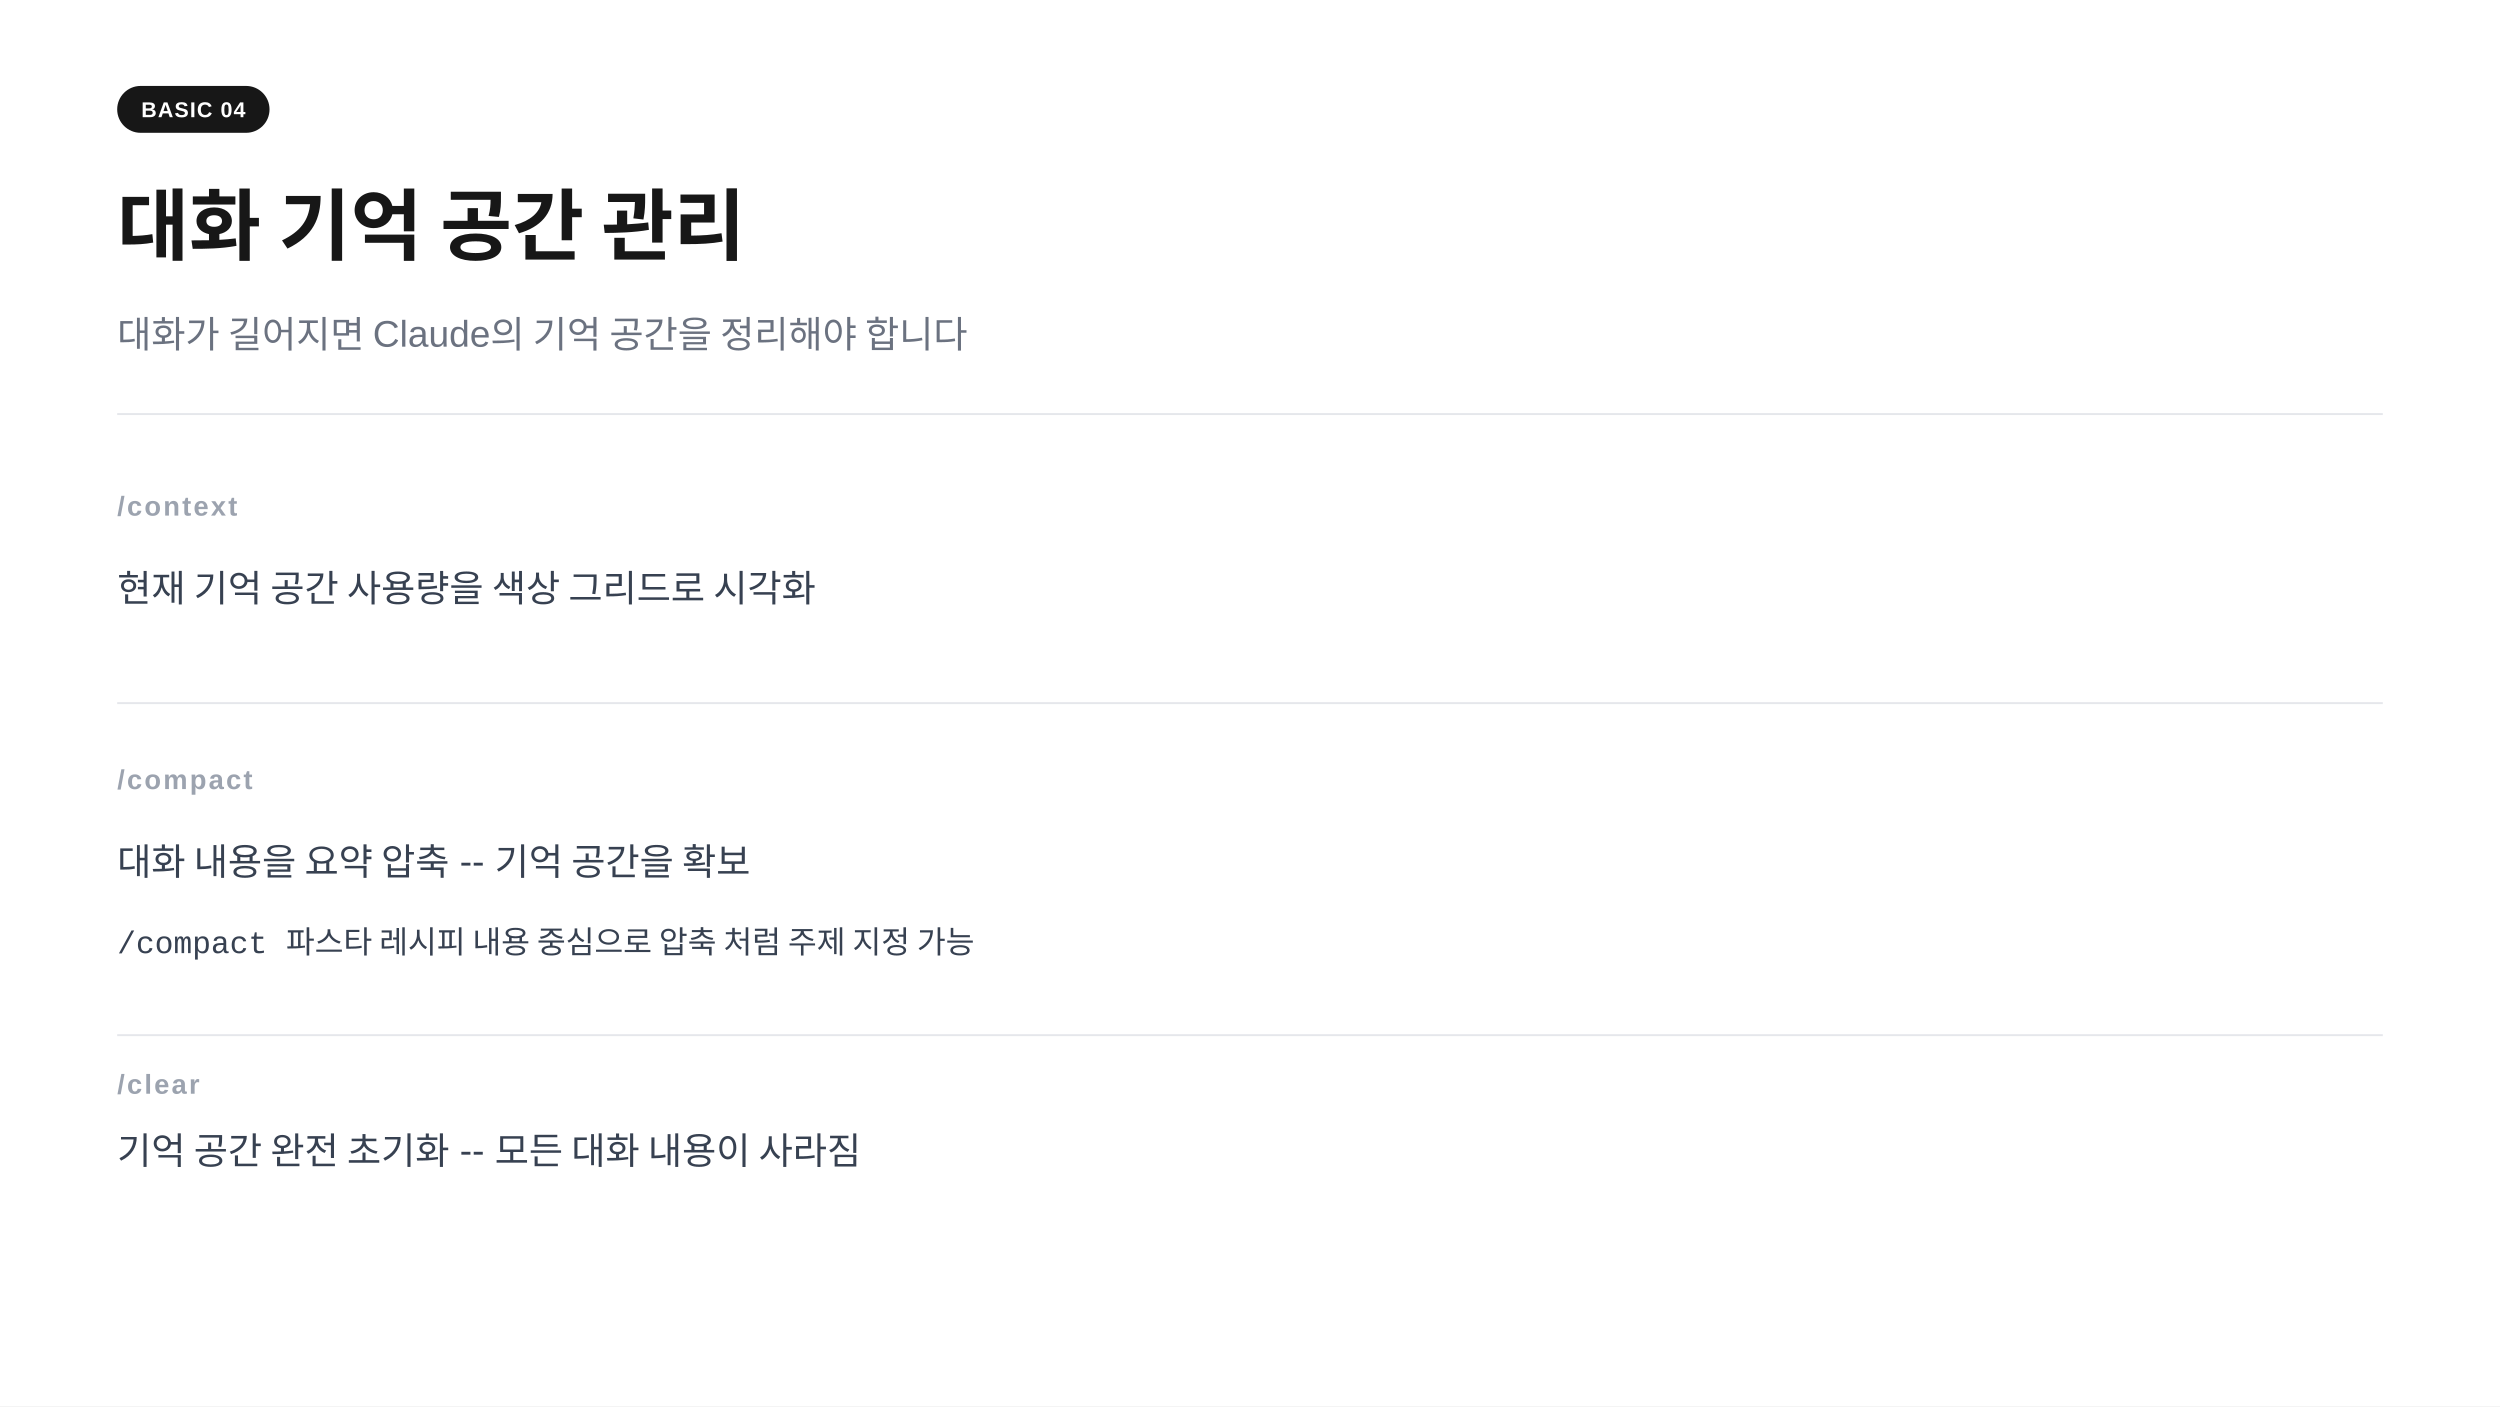
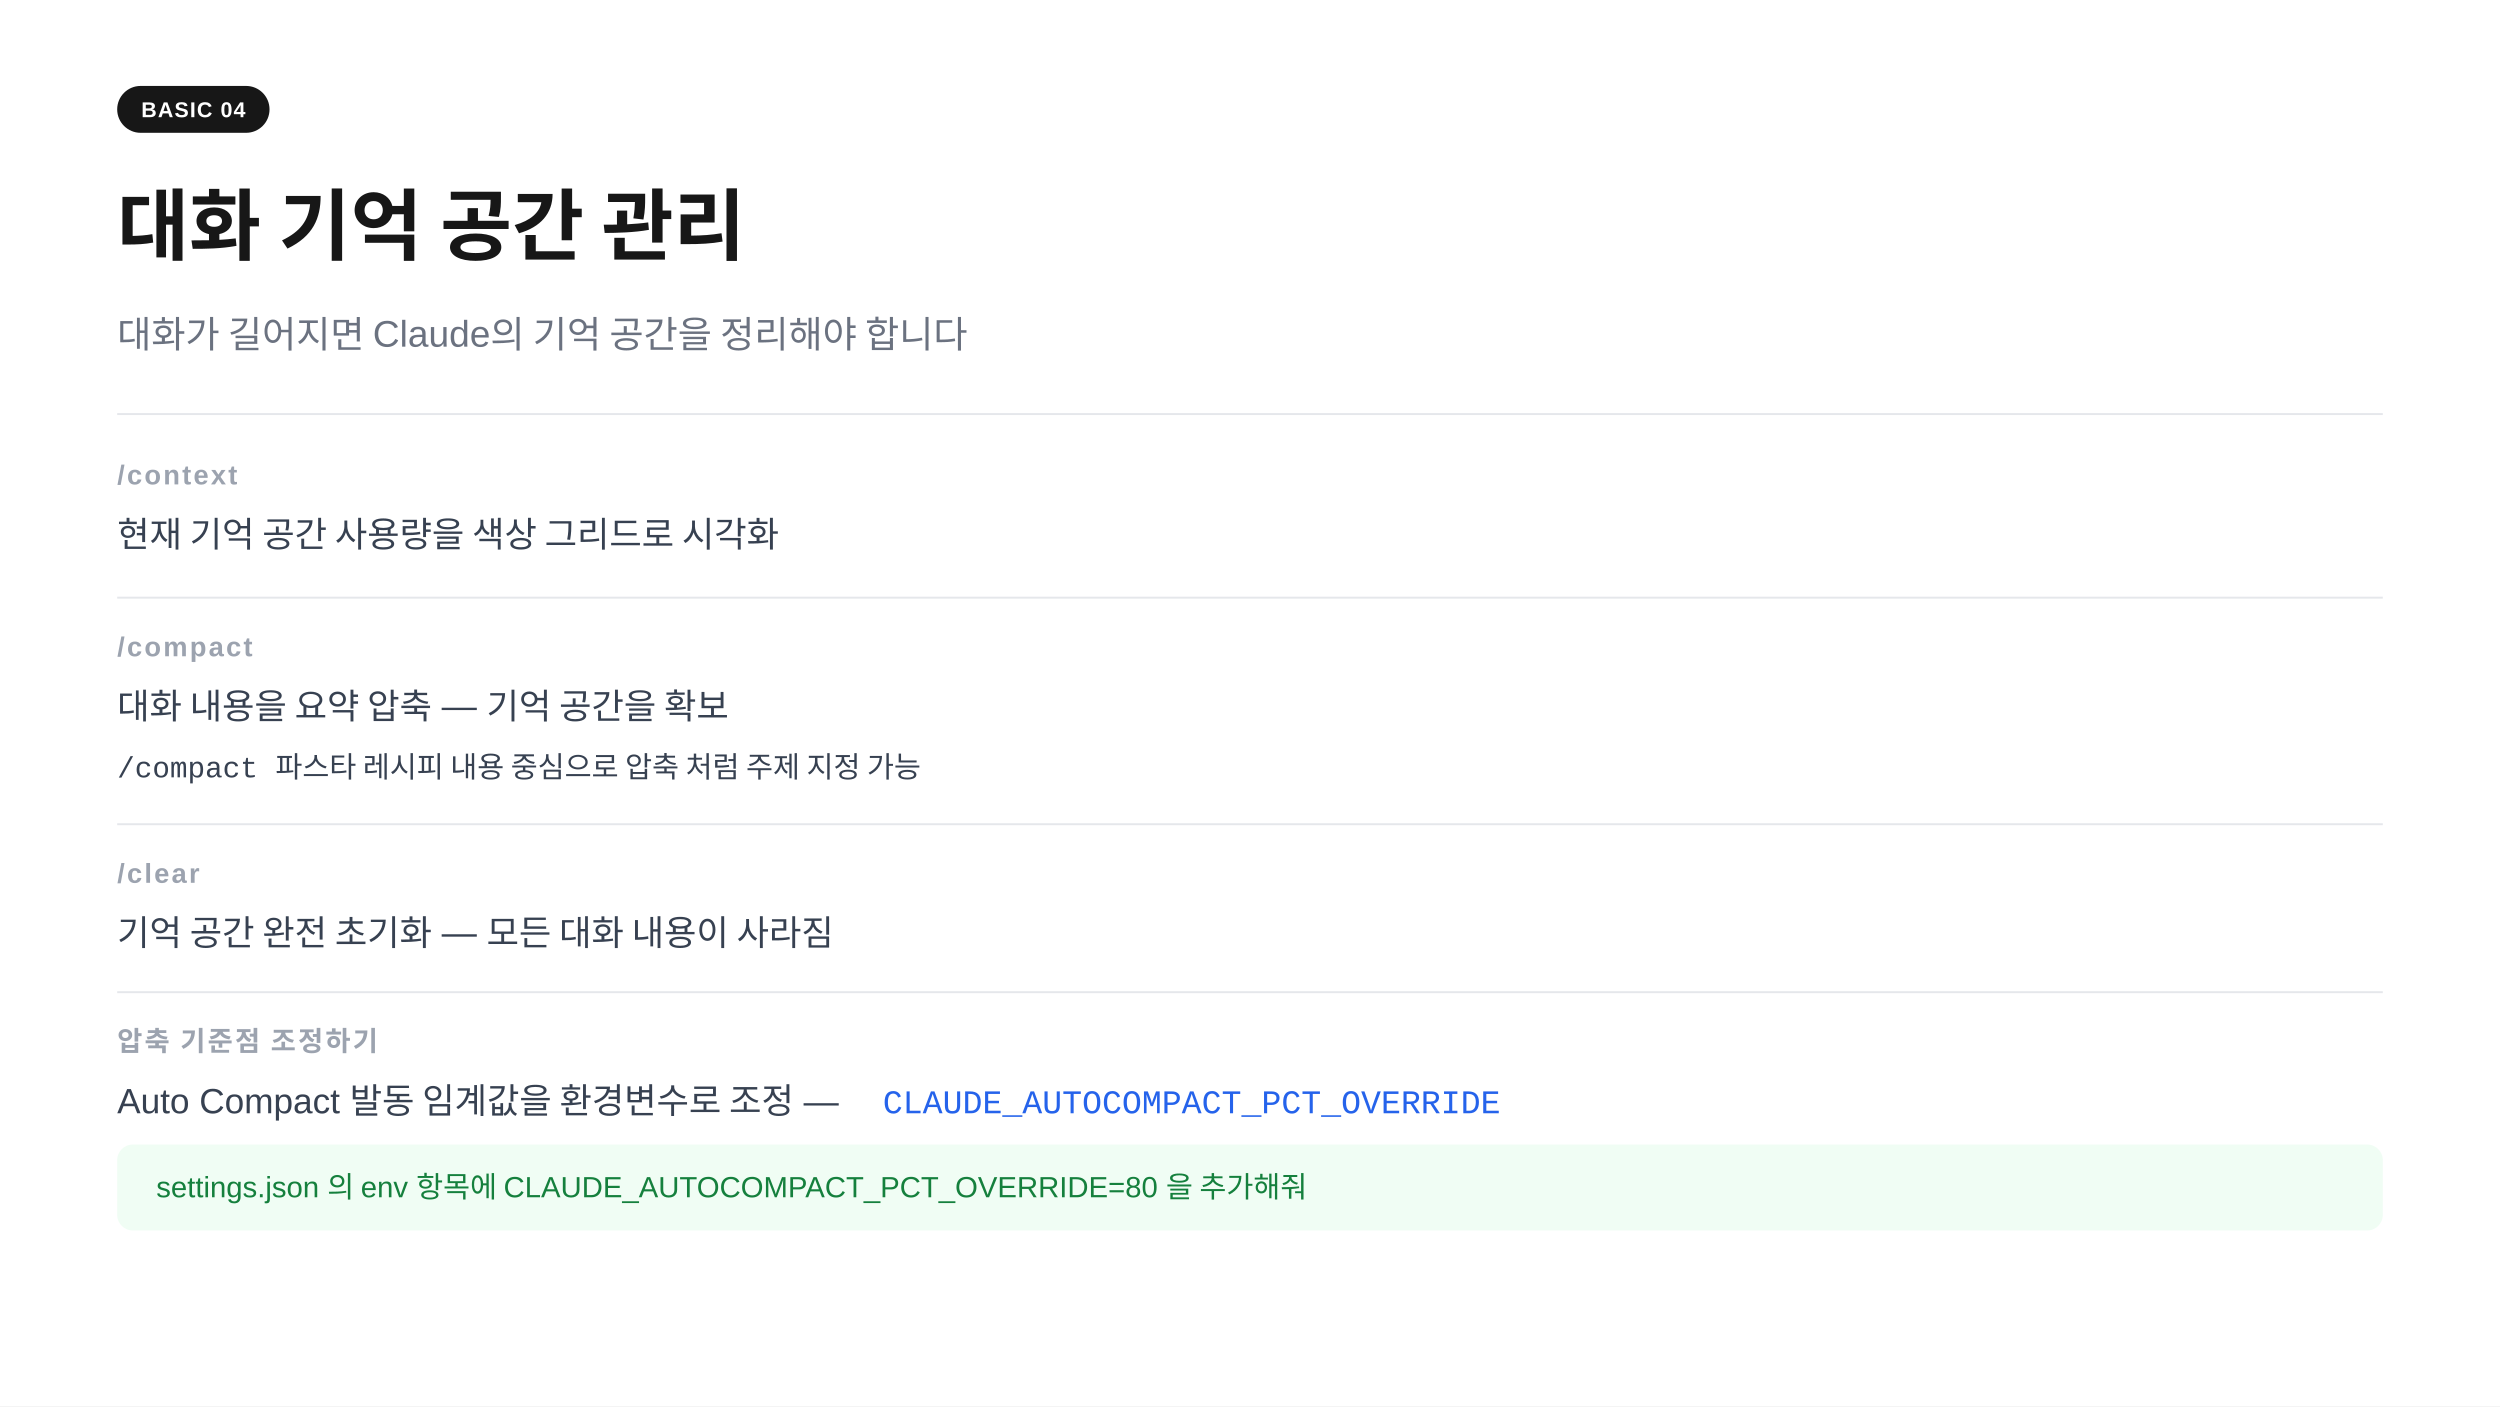
<svg xmlns="http://www.w3.org/2000/svg" width="1280" height="720" viewBox="0 0 1280 720">
  <rect width="1280" height="720" fill="#ffffff" />
  <rect x="60" y="44" width="78" height="24" rx="12" fill="#171717" />
  <text x="99" y="60" text-anchor="middle" font-family="-apple-system,BlinkMacSystemFont,'Segoe UI',Arial,sans-serif" font-size="11" font-weight="700" fill="#ffffff" letter-spacing="0.05em">BASIC 04</text>
  <text x="60" y="130" font-family="-apple-system,BlinkMacSystemFont,'Segoe UI',Arial,sans-serif" font-size="40" font-weight="700" fill="#171717">대화 기억 공간 관리</text>
  <text x="60" y="178" font-family="-apple-system,BlinkMacSystemFont,'Segoe UI',Arial,sans-serif" font-size="19" fill="#6b7280">대화가 길어지면 Claude의 기억 공간을 정리해야 합니다</text>
  <line x1="60" y1="212" x2="1220" y2="212" stroke="#e5e7eb" stroke-width="1" />
-   <text x="60" y="264" font-family="-apple-system,BlinkMacSystemFont,'Segoe UI',Arial,sans-serif" font-size="14" font-weight="600" fill="#9ca3af" letter-spacing="0.08em">/context</text>
-   <text x="60" y="308" font-family="-apple-system,BlinkMacSystemFont,'Segoe UI',Arial,sans-serif" font-size="19" fill="#374151">현재 기억 공간 사용량을 색상 그리드로 시각화</text>
-   <line x1="60" y1="360" x2="1220" y2="360" stroke="#e5e7eb" stroke-width="1" />
-   <text x="60" y="404" font-family="-apple-system,BlinkMacSystemFont,'Segoe UI',Arial,sans-serif" font-size="14" font-weight="600" fill="#9ca3af" letter-spacing="0.08em">/compact</text>
-   <text x="60" y="448" font-family="-apple-system,BlinkMacSystemFont,'Segoe UI',Arial,sans-serif" font-size="19" fill="#374151">대화 내용을 요약 압축  --  기억 공간을 확보</text>
-   <text x="60" y="488" font-family="'Courier New',Courier,monospace" font-size="16" fill="#374151">/compact 파스타 레시피 내용 중심으로 압축  처럼 주제 지정 가능</text>
-   <line x1="60" y1="530" x2="1220" y2="530" stroke="#e5e7eb" stroke-width="1" />
-   <text x="60" y="560" font-family="-apple-system,BlinkMacSystemFont,'Segoe UI',Arial,sans-serif" font-size="14" font-weight="600" fill="#9ca3af" letter-spacing="0.08em">/clear</text>
-   <text x="60" y="596" font-family="-apple-system,BlinkMacSystemFont,'Segoe UI',Arial,sans-serif" font-size="19" fill="#374151">기억 공간 완전 초기화  --  모든 대화 내용이 사라짐</text>
+   <text x="60" y="248" font-family="-apple-system,BlinkMacSystemFont,'Segoe UI',Arial,sans-serif" font-size="14" font-weight="600" fill="#9ca3af" letter-spacing="0.08em">/context</text>
+   <text x="60" y="280" font-family="-apple-system,BlinkMacSystemFont,'Segoe UI',Arial,sans-serif" font-size="18" fill="#374151">현재 기억 공간 사용량을 색상 그리드로 시각화</text>
+   <line x1="60" y1="306" x2="1220" y2="306" stroke="#e5e7eb" stroke-width="1" />
+   <text x="60" y="336" font-family="-apple-system,BlinkMacSystemFont,'Segoe UI',Arial,sans-serif" font-size="14" font-weight="600" fill="#9ca3af" letter-spacing="0.08em">/compact</text>
+   <text x="60" y="368" font-family="-apple-system,BlinkMacSystemFont,'Segoe UI',Arial,sans-serif" font-size="18" fill="#374151">대화 내용을 요약 압축 — 기억 공간을 확보</text>
+   <text x="60" y="398" font-family="'Courier New',Courier,monospace" font-size="15" fill="#374151">/compact 파스타 레시피 내용 중심으로 압축  처럼 주제 지정 가능</text>
+   <line x1="60" y1="422" x2="1220" y2="422" stroke="#e5e7eb" stroke-width="1" />
+   <text x="60" y="452" font-family="-apple-system,BlinkMacSystemFont,'Segoe UI',Arial,sans-serif" font-size="14" font-weight="600" fill="#9ca3af" letter-spacing="0.08em">/clear</text>
+   <text x="60" y="484" font-family="-apple-system,BlinkMacSystemFont,'Segoe UI',Arial,sans-serif" font-size="18" fill="#374151">기억 공간 완전 초기화 — 모든 대화 내용이 사라짐</text>
+   <line x1="60" y1="508" x2="1220" y2="508" stroke="#e5e7eb" stroke-width="1" />
+   <text x="60" y="538" font-family="-apple-system,BlinkMacSystemFont,'Segoe UI',Arial,sans-serif" font-size="14" font-weight="600" fill="#9ca3af" letter-spacing="0.08em">압축 기준점 조정하기</text>
+   <text x="60" y="570" font-family="-apple-system,BlinkMacSystemFont,'Segoe UI',Arial,sans-serif" font-size="18" fill="#374151">Auto Compact 발동 임계값을 환경변수로 조정 —</text>
+   <text x="452" y="570" font-family="'Courier New',Courier,monospace" font-size="17" fill="#2563eb">CLAUDE_AUTOCOMPACT_PCT_OVERRIDE</text>
+   <rect x="60" y="586" width="1160" height="44" rx="8" fill="#f0fdf4" />
+   <text x="80" y="613" font-family="-apple-system,BlinkMacSystemFont,'Segoe UI',Arial,sans-serif" font-size="15" fill="#15803d">settings.json 의 env 항목에 CLAUDE_AUTOCOMPACT_PCT_OVERRIDE=80 을 추가해줘</text>
</svg>
